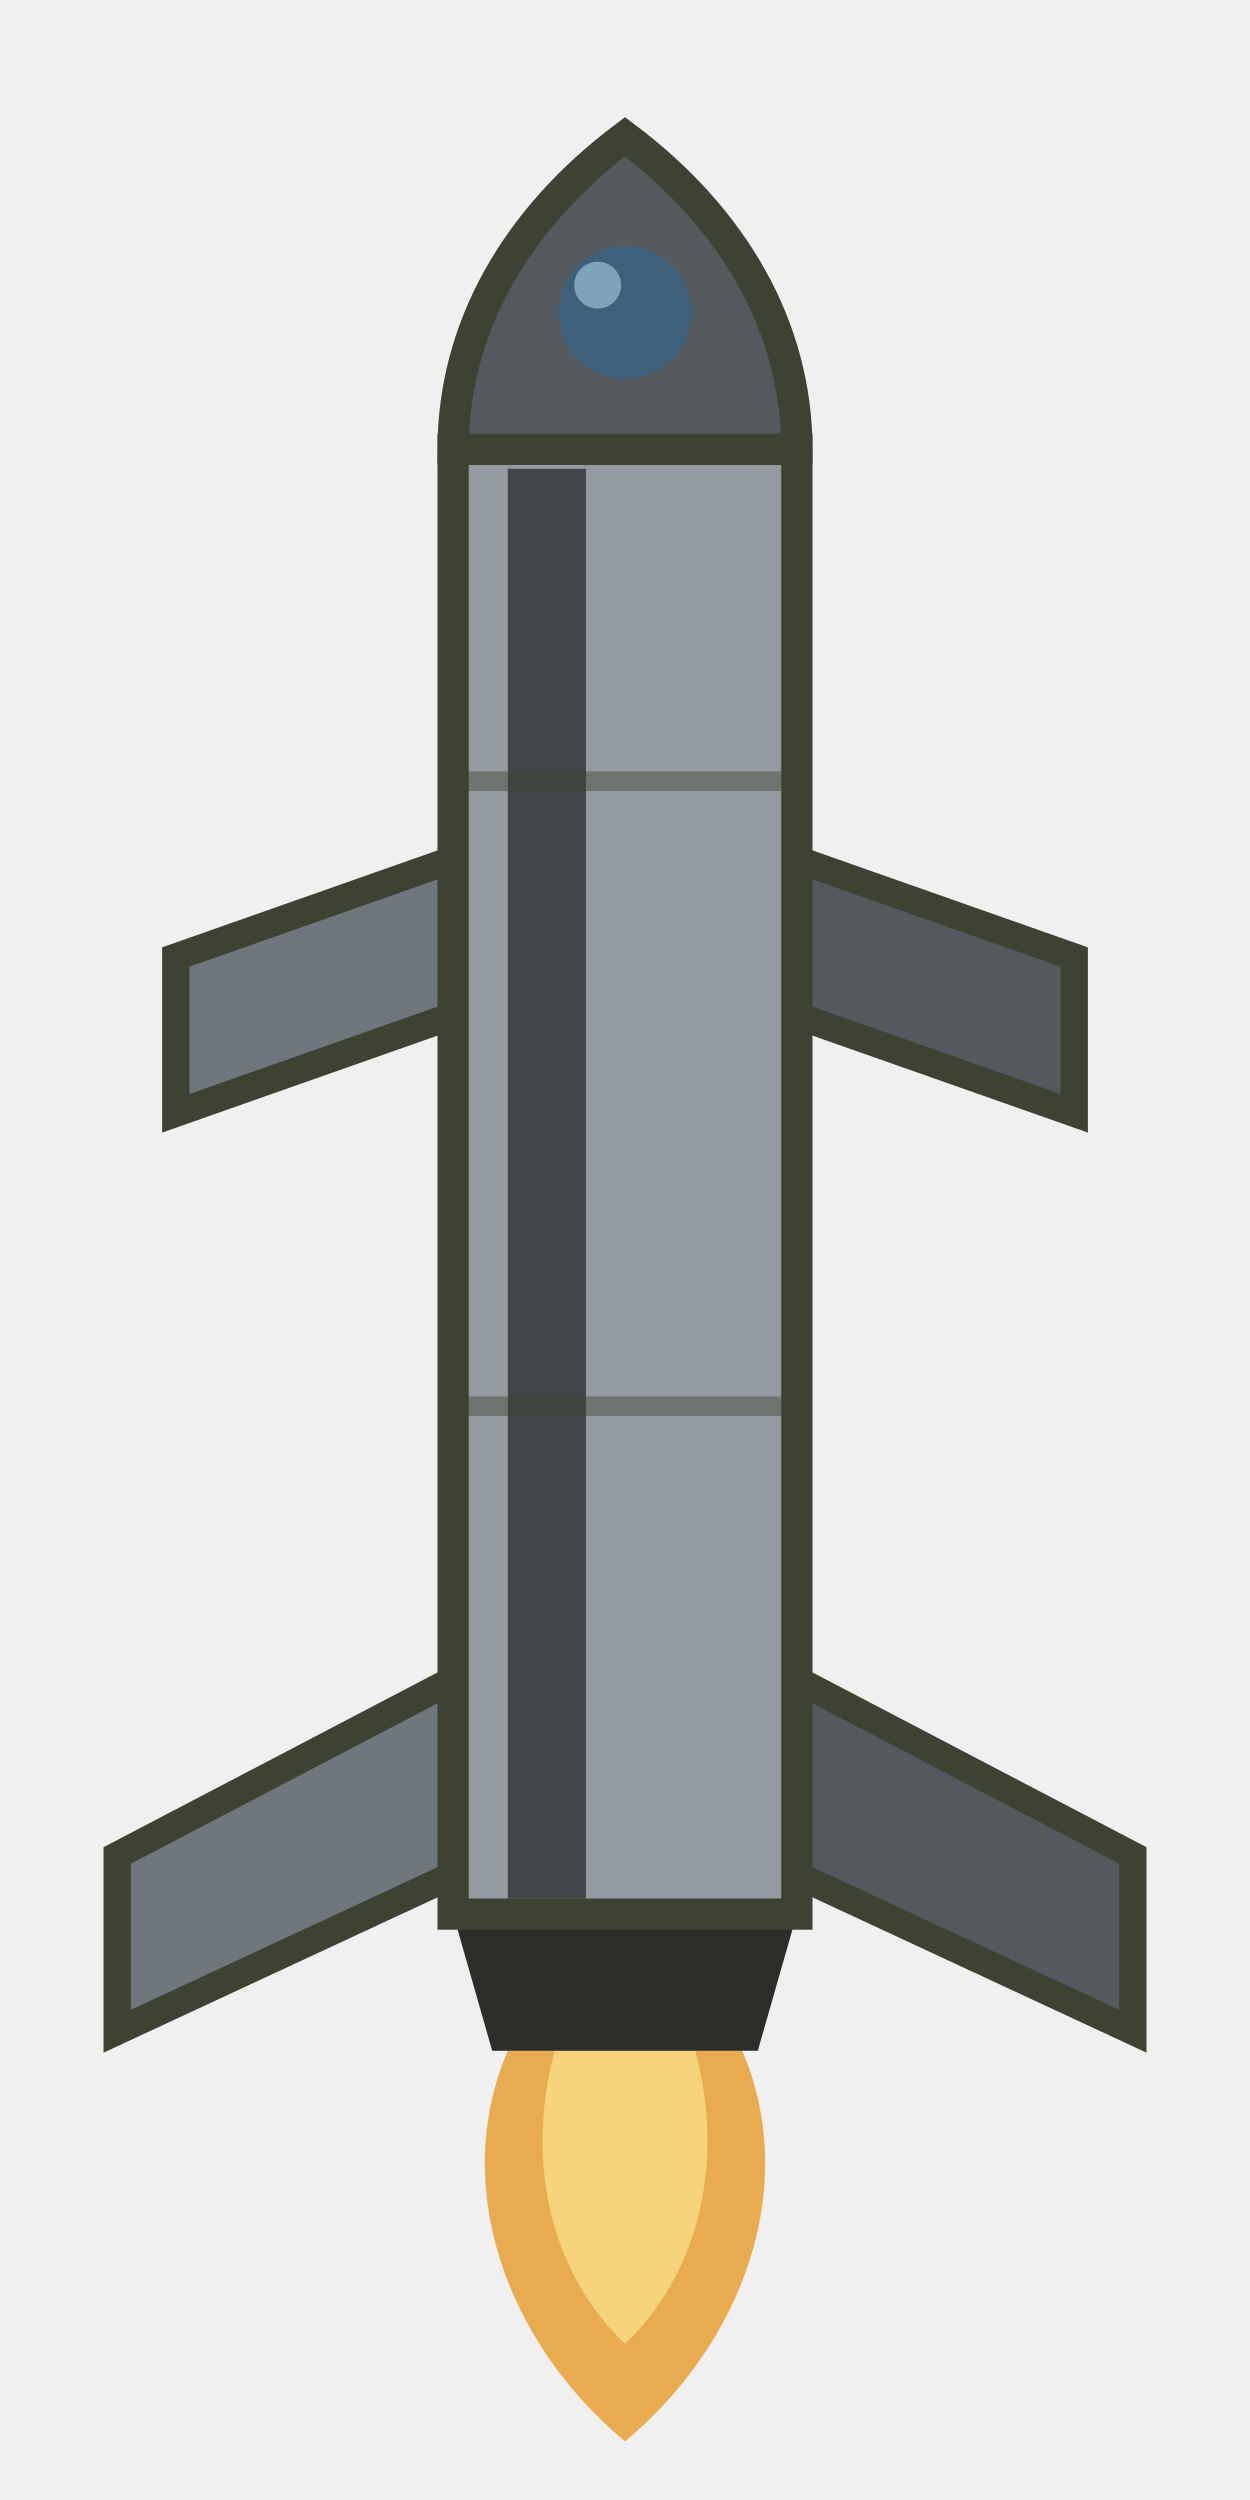
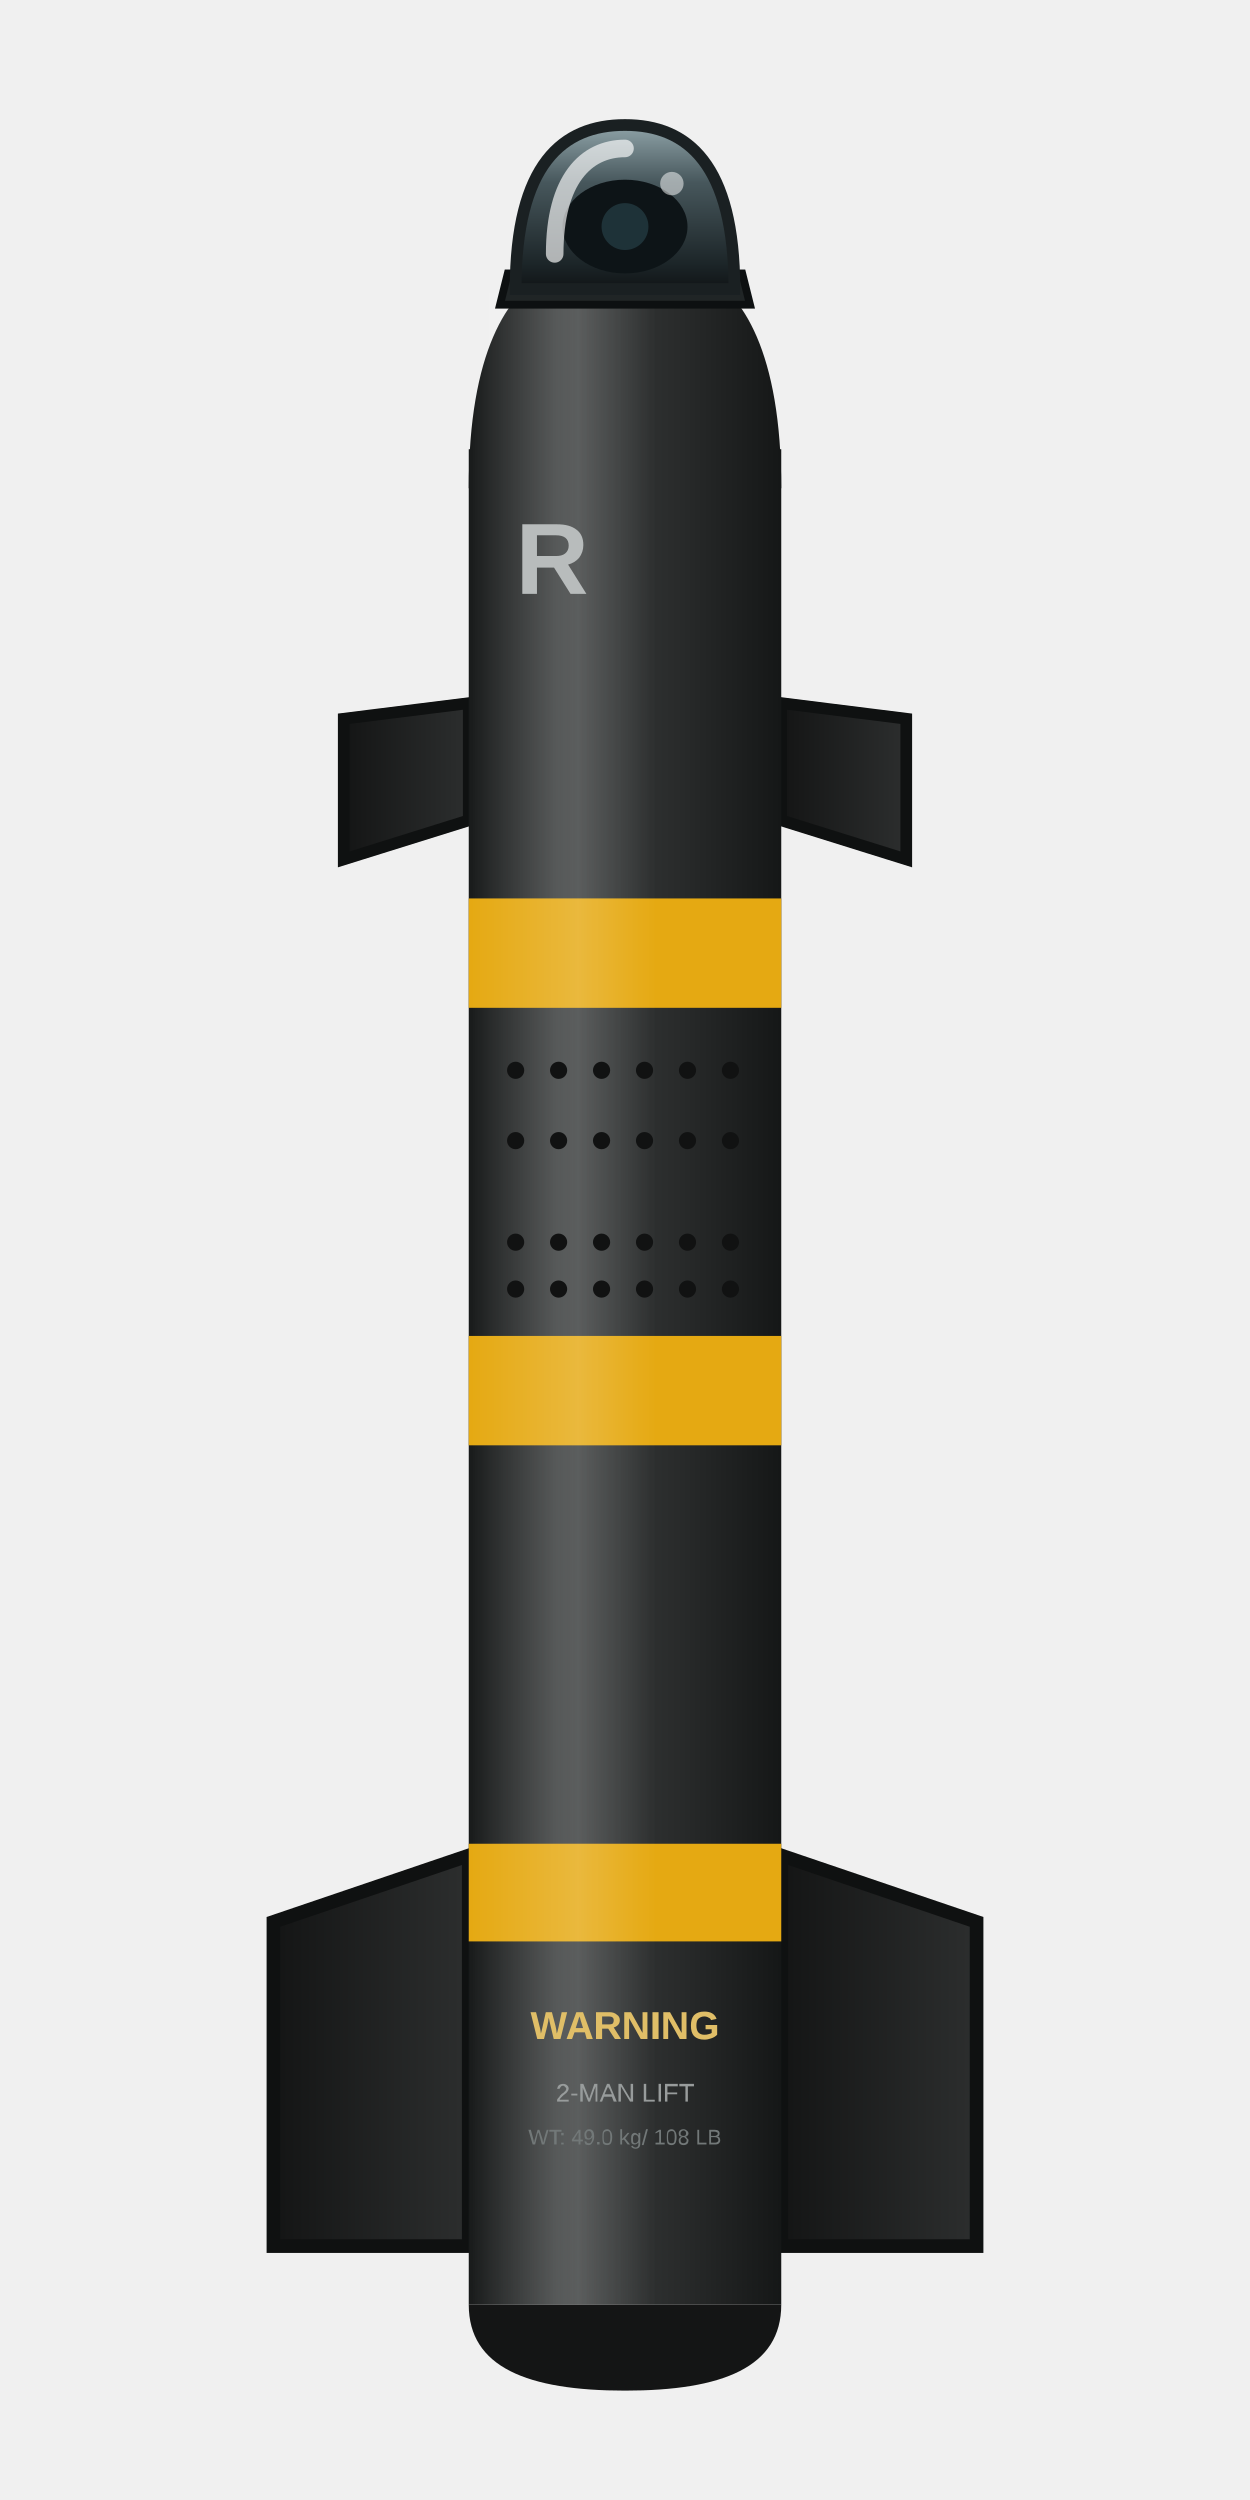
<svg xmlns="http://www.w3.org/2000/svg" viewBox="0 0 32 64">
  <defs>
-     <style>
-     .metal{fill:#6f767c}.metalS{fill:#54595e}.metalL{fill:#939aa0}
-     .glass{fill:#3e607a}.glassL{fill:#7fa3ba}
-     .dark{fill:#3d4232}.rubber{fill:#2b2e28}
-   </style>
+     <linearGradient id="body-cyl" x1="0" y1="0" x2="1" y2="0">
+       <stop offset="0%" stop-color="#181a1a" />
+       <stop offset="28%" stop-color="#3a3d3d" />
+       <stop offset="65%" stop-color="#2a2c2c" />
+       <stop offset="100%" stop-color="#151717" />
+     </linearGradient>
+     <linearGradient id="highlight" x1="0" y1="0" x2="1" y2="0">
+       <stop offset="0%" stop-color="#ffffff" stop-opacity="0" />
+       <stop offset="35%" stop-color="#ffffff" stop-opacity="0.18" />
+       <stop offset="60%" stop-color="#ffffff" stop-opacity="0" />
+     </linearGradient>
+     <linearGradient id="fin-grad" x1="0" y1="0" x2="1" y2="0">
+       <stop offset="0%" stop-color="#141515" />
+       <stop offset="100%" stop-color="#2c2e2e" />
+     </linearGradient>
+     <linearGradient id="large-seeker" x1="0" y1="0" x2="0" y2="1">
+       <stop offset="0%" stop-color="#8fa3a8" />
+       <stop offset="35%" stop-color="#47575c" />
+       <stop offset="85%" stop-color="#1c2528" />
+       <stop offset="100%" stop-color="#101416" />
+     </linearGradient>
  </defs>
-   <path d="M13 52.5 L19 52.5 C20.5 56 19 60 16 62.5 C13 60 11.5 56 13 52.5 Z" fill="#e8a33d" opacity=".9" />
-   <path d="M14.2 52.5 L17.8 52.5 C18.6 55.5 17.8 58.3 16 60 C14.2 58.3 13.4 55.5 14.2 52.5 Z" fill="#f6d47c" />
-   <path class="rubber" d="M11.6 49 L20.4 49 L19.4 52.5 L12.6 52.5 Z" />
-   <path class="metal" d="M11.6 43 L3 47.5 L3 52 L11.6 48 Z" />
-   <path d="M11.6 43 L3 47.5 L3 52 L11.6 48 Z" fill-opacity="0" stroke="#3d4232" stroke-width=".7" />
-   <path class="metalS" d="M20.4 43 L29 47.5 L29 52 L20.4 48 Z" />
-   <path d="M20.4 43 L29 47.5 L29 52 L20.4 48 Z" fill-opacity="0" stroke="#3d4232" stroke-width=".7" />
-   <path class="metal" d="M11.6 22 L4.5 24.5 L4.5 28.5 L11.6 26 Z" />
-   <path d="M11.6 22 L4.5 24.5 L4.5 28.5 L11.6 26 Z" fill-opacity="0" stroke="#3d4232" stroke-width=".7" />
-   <path class="metalS" d="M20.4 22 L27.5 24.5 L27.5 28.5 L20.4 26 Z" />
-   <path d="M20.4 22 L27.5 24.5 L27.5 28.5 L20.4 26 Z" fill-opacity="0" stroke="#3d4232" stroke-width=".7" />
-   <path class="metalL" d="M11.6 11.5 L20.4 11.5 L20.4 49 L11.6 49 Z" />
-   <path d="M11.6 11.5 L20.4 11.5 L20.4 49 L11.6 49 Z" fill-opacity="0" stroke="#3d4232" stroke-width=".8" />
-   <path class="hi" d="M13 12 L15 12 L15 48.6 L13 48.6 Z" opacity=".55" />
-   <path d="M11.6 20 L20.4 20 M11.6 36 L20.4 36" stroke="#3d4232" stroke-width=".5" opacity=".45" />
-   <path class="metalS" d="M16 3.5 C13.2 5.6 11.6 8.4 11.6 11.5 L20.4 11.5 C20.4 8.4 18.8 5.6 16 3.5 Z" />
-   <path d="M16 3.5 C13.2 5.6 11.6 8.4 11.6 11.5 L20.4 11.5 C20.4 8.4 18.8 5.6 16 3.5 Z" fill-opacity="0" stroke="#3d4232" stroke-width=".8" />
-   <circle class="glass" cx="16" cy="8" r="1.7" />
-   <circle class="glassL" cx="15.3" cy="7.3" r=".6" />
+   <polygon points="12,47.5 7,49.2 7,57.5 12,57.5" fill="url(#fin-grad)" stroke="#0f1111" stroke-width="0.35" />
+   <polygon points="20,47.5 25,49.2 25,57.5 20,57.5" fill="url(#fin-grad)" stroke="#0f1111" stroke-width="0.35" />
+   <polygon points="12,18 8.8,18.4 8.8,22 12,21" fill="url(#fin-grad)" stroke="#0f1111" stroke-width="0.3" />
+   <polygon points="20,18 23.2,18.4 23.2,22 20,21" fill="url(#fin-grad)" stroke="#0f1111" stroke-width="0.3" />
+   <path d="M 12 12.5             C 12 9, 13 7.5, 14 7             L 18 7             C 19 7.5, 20 9, 20 12.5             Z" fill="url(#body-cyl)" />
+   <rect x="12" y="11.5" width="8" height="47.5" fill="url(#body-cyl)" />
+   <path d="M 12 59             C 12 60.6, 13.5 61.2, 16 61.2             C 18.5 61.2, 20 60.6, 20 59             Z" fill="#141515" />
+   <rect x="12" y="7.5" width="8" height="51.5" fill="url(#highlight)" />
+   <path d="M 12.8 7.8 L 19.2 7.8 L 19 7 L 13 7 Z" fill="#202526" stroke="#0d1011" stroke-width="0.2" />
+   <path d="M 13.2 7.4             C 13.2 4.2, 14.4 3.2, 16 3.2             C 17.6 3.2, 18.8 4.2, 18.8 7.4             Z" fill="url(#large-seeker)" stroke="#1a2022" stroke-width="0.3" />
+   <ellipse cx="16" cy="5.8" rx="1.6" ry="1.2" fill="#0d1417" />
+   <circle cx="16" cy="5.8" r="0.6" fill="#1e3238" />
+   <path d="M 14.2 6.5 C 14.2 4.6, 15 3.8, 16 3.8" fill="none" stroke="#ffffff" stroke-width="0.45" stroke-linecap="round" opacity="0.65" />
+   <circle cx="17.2" cy="4.7" r="0.3" fill="#ffffff" opacity="0.5" />
+   <rect x="12" y="23" width="8" height="2.8" fill="#e5a912" />
+   <rect x="12" y="34.2" width="8" height="2.8" fill="#e5a912" />
+   <rect x="12" y="47.2" width="8" height="2.5" fill="#e5a912" />
+   <rect x="12" y="23" width="8" height="2.8" fill="url(#highlight)" />
+   <rect x="12" y="34.2" width="8" height="2.8" fill="url(#highlight)" />
+   <rect x="12" y="47.2" width="8" height="2.5" fill="url(#highlight)" />
+   <g fill="#111212">
+     <circle cx="13.2" cy="27.4" r="0.22" />
+     <circle cx="14.3" cy="27.4" r="0.22" />
+     <circle cx="15.4" cy="27.4" r="0.22" />
+     <circle cx="16.5" cy="27.4" r="0.22" />
+     <circle cx="17.6" cy="27.4" r="0.22" />
+     <circle cx="18.7" cy="27.4" r="0.22" />
+     <circle cx="13.2" cy="29.2" r="0.22" />
+     <circle cx="14.3" cy="29.2" r="0.22" />
+     <circle cx="15.4" cy="29.2" r="0.22" />
+     <circle cx="16.5" cy="29.2" r="0.22" />
+     <circle cx="17.6" cy="29.2" r="0.22" />
+     <circle cx="18.7" cy="29.2" r="0.22" />
+     <circle cx="13.2" cy="31.8" r="0.22" />
+     <circle cx="14.3" cy="31.8" r="0.22" />
+     <circle cx="15.4" cy="31.8" r="0.22" />
+     <circle cx="16.5" cy="31.8" r="0.22" />
+     <circle cx="17.6" cy="31.8" r="0.22" />
+     <circle cx="18.7" cy="31.8" r="0.22" />
+     <circle cx="13.2" cy="33" r="0.22" />
+     <circle cx="14.3" cy="33" r="0.22" />
+     <circle cx="15.4" cy="33" r="0.22" />
+     <circle cx="16.5" cy="33" r="0.22" />
+     <circle cx="17.6" cy="33" r="0.22" />
+     <circle cx="18.7" cy="33" r="0.22" />
+   </g>
+   <text x="13.2" y="15.2" font-family="Arial, Helvetica, sans-serif" font-size="2.6" font-weight="bold" fill="#b8bcbc" letter-spacing="0">R</text>
+   <text x="16" y="52.2" font-family="Arial, Helvetica, sans-serif" font-size="1" font-weight="bold" fill="#e0be67" text-anchor="middle">WARNING</text>
+   <text x="16" y="53.8" font-family="Arial, Helvetica, sans-serif" font-size="0.65" fill="#989c9c" text-anchor="middle">2-MAN LIFT</text>
+   <text x="16" y="54.9" font-family="Arial, Helvetica, sans-serif" font-size="0.55" fill="#727878" text-anchor="middle">WT: 49.0 kg/ 108 LB</text>
</svg>
